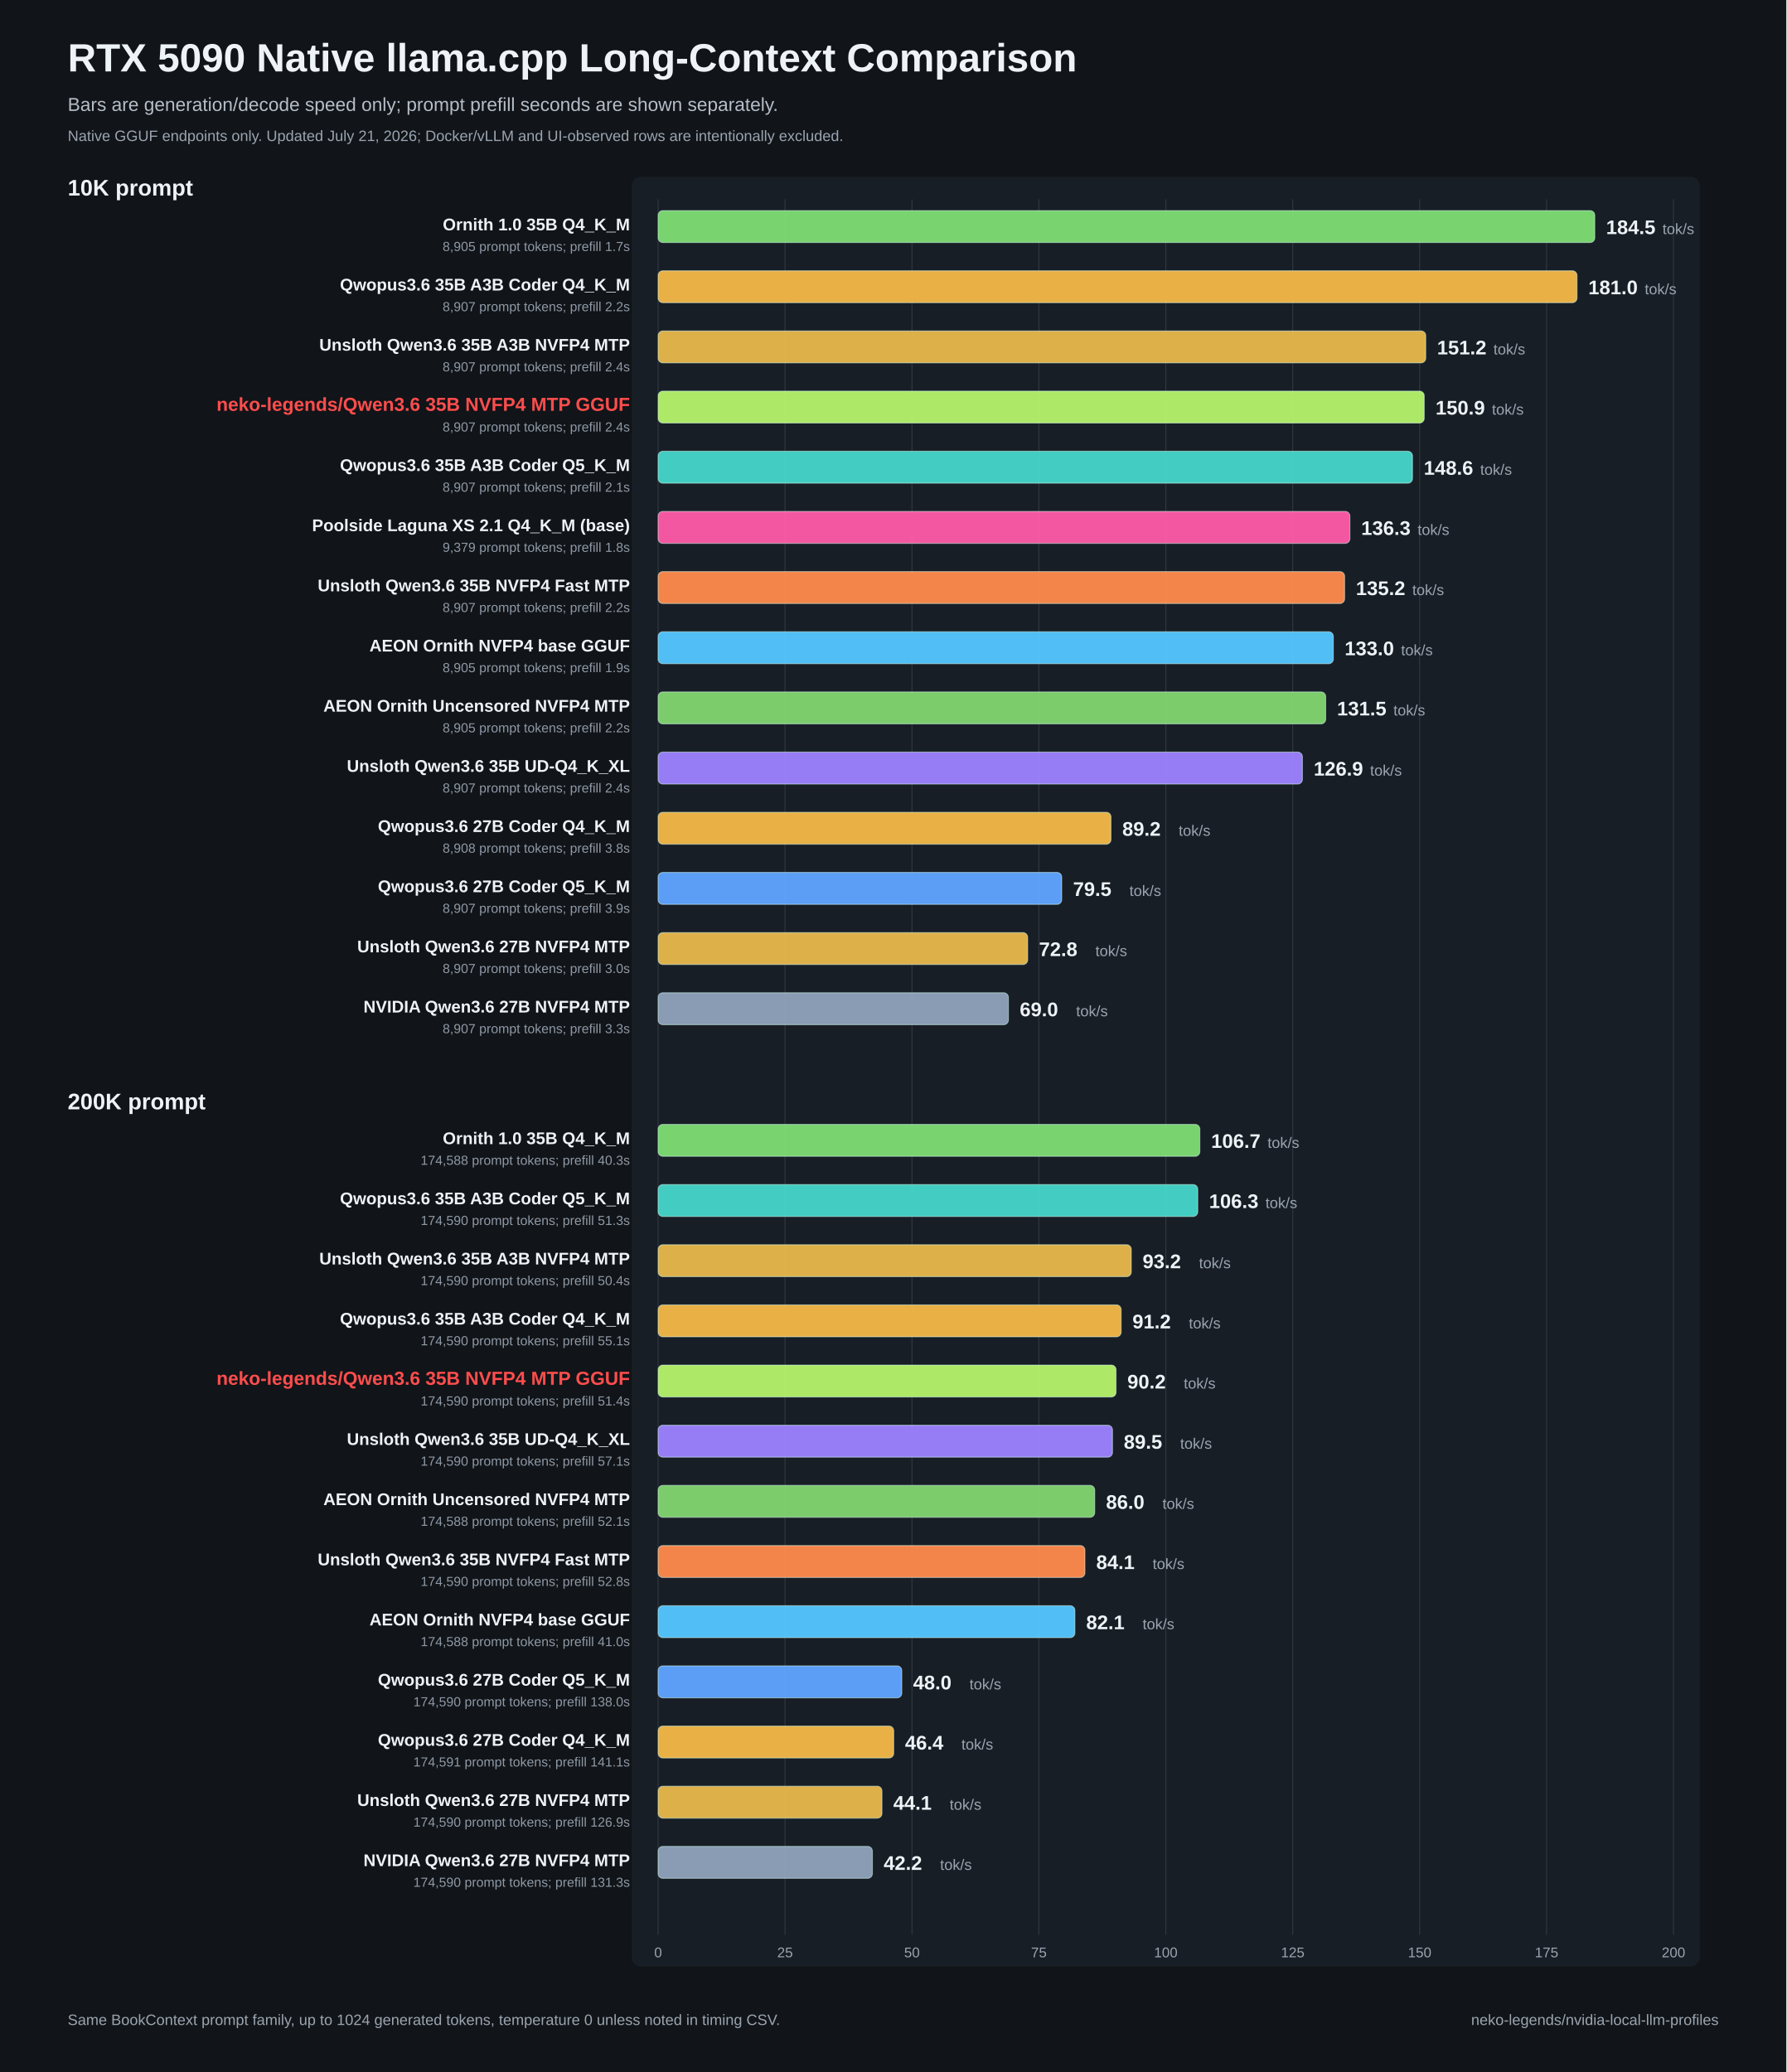
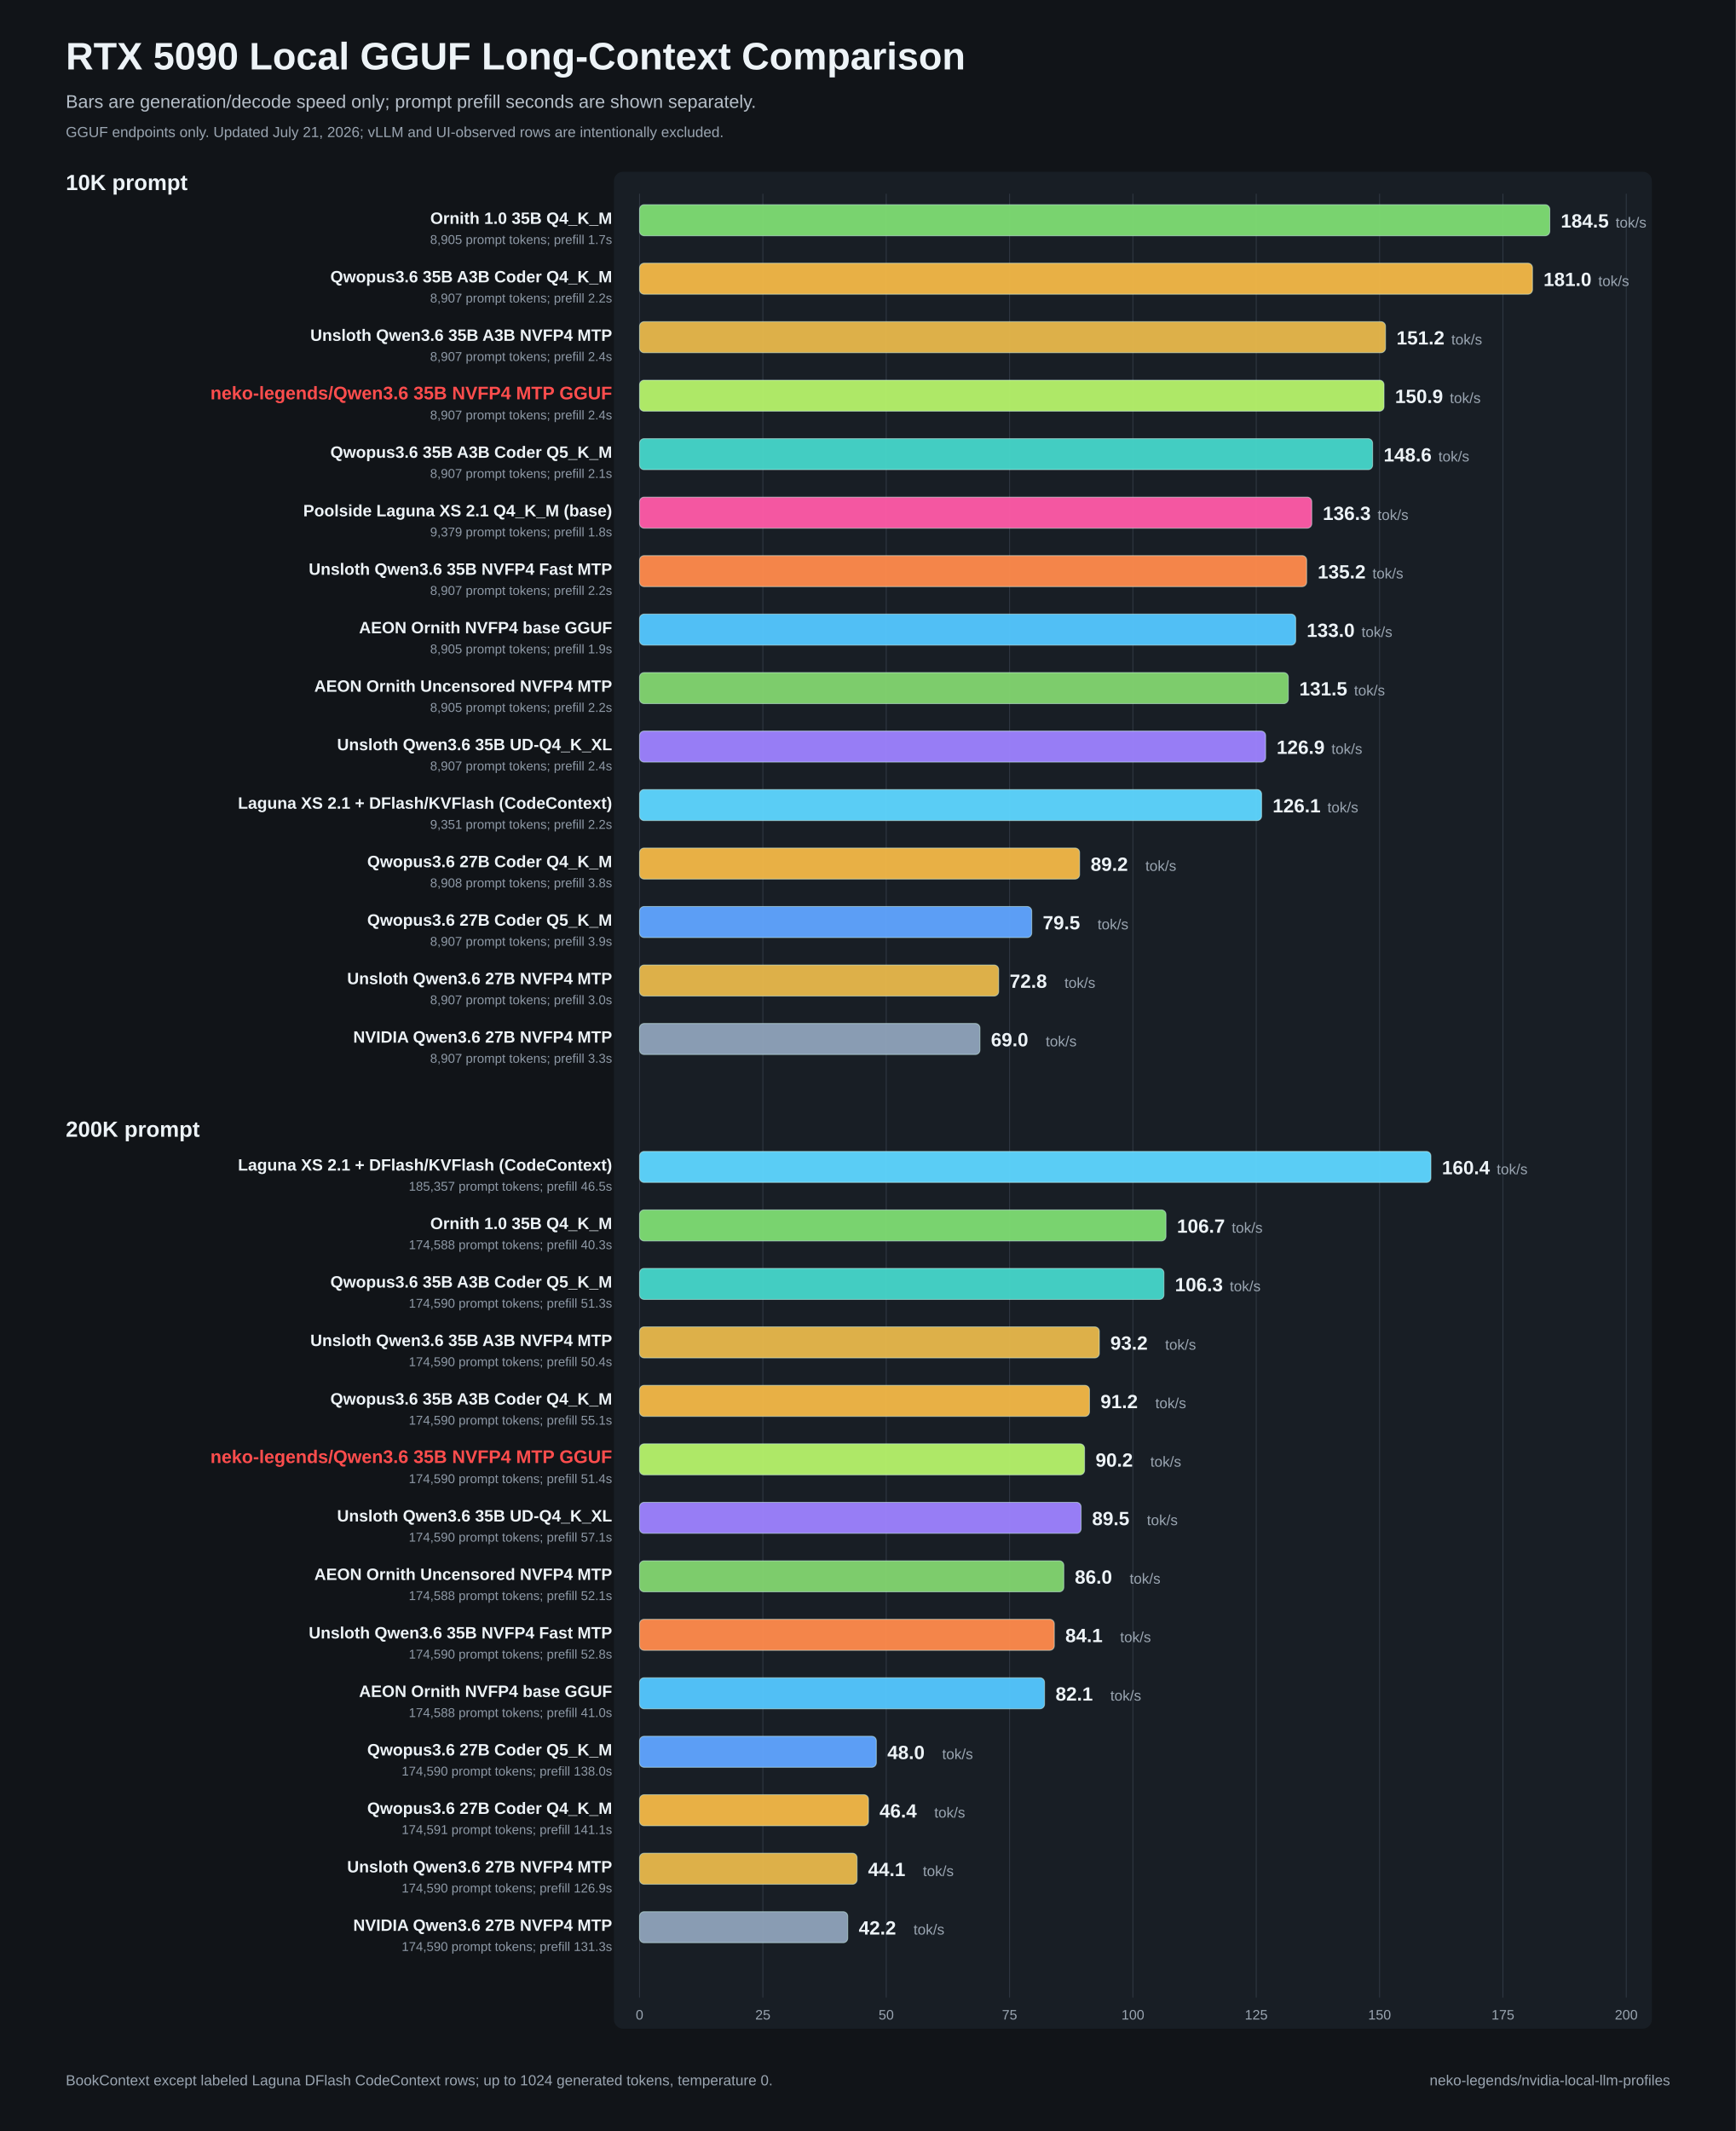
- <svg xmlns="http://www.w3.org/2000/svg" width="1900" height="2204" viewBox="0 0 1900 2204">
+ <svg xmlns="http://www.w3.org/2000/svg" width="1900" height="2332" viewBox="0 0 1900 2332">
  <style>
text{font-family:Segoe UI,Arial,sans-serif;letter-spacing:0}
.title{fill:#edf3f7;font-size:42px;font-weight:750}
.subtitle{fill:#b5bec8;font-size:20px}
.group{fill:#edf3f7;font-size:24px;font-weight:750}
.label{fill:#edf3f7;font-size:18px;font-weight:700}
.label-highlight{fill:#ff4d4d;font-size:20px;font-weight:900}
.detail{fill:#8e99a6;font-size:14px}
.value{fill:#edf3f7;font-size:21px;font-weight:750}
.small{fill:#9aa5b1;font-size:16px}
.axis{fill:#9aa5b1;font-size:15px}
</style>
-   <rect width="1900" height="2204" fill="#111418" />
-   <rect x="672" y="188" width="1136" height="1904" rx="10" fill="#181e25" />
-   <text x="72.0" y="76.0" class="title">RTX 5090 Native llama.cpp Long-Context Comparison</text>
+   <rect width="1900" height="2332" fill="#111418" />
+   <rect x="672" y="188" width="1136" height="2032" rx="10" fill="#181e25" />
+   <text x="72.0" y="76.0" class="title">RTX 5090 Local GGUF Long-Context Comparison</text>
  <text x="72.0" y="118.0" class="subtitle">Bars are generation/decode speed only; prompt prefill seconds are shown separately.</text>
-   <text x="72.0" y="150.0" class="small">Native GGUF endpoints only. Updated July 21, 2026; Docker/vLLM and UI-observed rows are intentionally excluded.</text>
-   <line x1="700.0" y1="212" x2="700.0" y2="2058" stroke="#2f3742" stroke-width="1" />
-   <text x="700.0" y="2082.0" class="axis" text-anchor="middle">0</text>
-   <line x1="835.0" y1="212" x2="835.0" y2="2058" stroke="#2f3742" stroke-width="1" />
-   <text x="835.0" y="2082.0" class="axis" text-anchor="middle">25</text>
-   <line x1="970.0" y1="212" x2="970.0" y2="2058" stroke="#2f3742" stroke-width="1" />
-   <text x="970.0" y="2082.0" class="axis" text-anchor="middle">50</text>
-   <line x1="1105.0" y1="212" x2="1105.0" y2="2058" stroke="#2f3742" stroke-width="1" />
-   <text x="1105.0" y="2082.0" class="axis" text-anchor="middle">75</text>
-   <line x1="1240.0" y1="212" x2="1240.0" y2="2058" stroke="#2f3742" stroke-width="1" />
-   <text x="1240.0" y="2082.0" class="axis" text-anchor="middle">100</text>
-   <line x1="1375.0" y1="212" x2="1375.0" y2="2058" stroke="#2f3742" stroke-width="1" />
-   <text x="1375.0" y="2082.0" class="axis" text-anchor="middle">125</text>
-   <line x1="1510.0" y1="212" x2="1510.0" y2="2058" stroke="#2f3742" stroke-width="1" />
-   <text x="1510.0" y="2082.0" class="axis" text-anchor="middle">150</text>
-   <line x1="1645.0" y1="212" x2="1645.0" y2="2058" stroke="#2f3742" stroke-width="1" />
-   <text x="1645.0" y="2082.0" class="axis" text-anchor="middle">175</text>
-   <line x1="1780.0" y1="212" x2="1780.0" y2="2058" stroke="#2f3742" stroke-width="1" />
-   <text x="1780.0" y="2082.0" class="axis" text-anchor="middle">200</text>
+   <text x="72.0" y="150.0" class="small">GGUF endpoints only. Updated July 21, 2026; vLLM and UI-observed rows are intentionally excluded.</text>
+   <line x1="700.0" y1="212" x2="700.0" y2="2186" stroke="#2f3742" stroke-width="1" />
+   <text x="700.0" y="2210.0" class="axis" text-anchor="middle">0</text>
+   <line x1="835.0" y1="212" x2="835.0" y2="2186" stroke="#2f3742" stroke-width="1" />
+   <text x="835.0" y="2210.0" class="axis" text-anchor="middle">25</text>
+   <line x1="970.0" y1="212" x2="970.0" y2="2186" stroke="#2f3742" stroke-width="1" />
+   <text x="970.0" y="2210.0" class="axis" text-anchor="middle">50</text>
+   <line x1="1105.0" y1="212" x2="1105.0" y2="2186" stroke="#2f3742" stroke-width="1" />
+   <text x="1105.0" y="2210.0" class="axis" text-anchor="middle">75</text>
+   <line x1="1240.0" y1="212" x2="1240.0" y2="2186" stroke="#2f3742" stroke-width="1" />
+   <text x="1240.0" y="2210.0" class="axis" text-anchor="middle">100</text>
+   <line x1="1375.0" y1="212" x2="1375.0" y2="2186" stroke="#2f3742" stroke-width="1" />
+   <text x="1375.0" y="2210.0" class="axis" text-anchor="middle">125</text>
+   <line x1="1510.0" y1="212" x2="1510.0" y2="2186" stroke="#2f3742" stroke-width="1" />
+   <text x="1510.0" y="2210.0" class="axis" text-anchor="middle">150</text>
+   <line x1="1645.0" y1="212" x2="1645.0" y2="2186" stroke="#2f3742" stroke-width="1" />
+   <text x="1645.0" y="2210.0" class="axis" text-anchor="middle">175</text>
+   <line x1="1780.0" y1="212" x2="1780.0" y2="2186" stroke="#2f3742" stroke-width="1" />
+   <text x="1780.0" y="2210.0" class="axis" text-anchor="middle">200</text>
  <text x="72.0" y="208.0" class="group">10K prompt</text>
  <text x="670.0" y="245.0" class="label" text-anchor="end">Ornith 1.0 35B Q4_K_M</text>
  <text x="670.0" y="267.0" class="detail" text-anchor="end">8,905 prompt tokens; prefill 1.7s</text>
  <rect x="700" y="224" width="996.3" height="34" rx="5" fill="#7edc72" opacity="0.95" />
  <rect x="700" y="224" width="996.3" height="34" rx="5" fill="none" stroke="#d9fff8" stroke-opacity="0.50" />
  <text x="1708.3" y="249.0" class="value">184.5</text>
  <text x="1768.3" y="249.0" class="small">tok/s</text>
  <text x="670.0" y="309.0" class="label" text-anchor="end">Qwopus3.6 35B A3B Coder Q4_K_M</text>
  <text x="670.0" y="331.0" class="detail" text-anchor="end">8,907 prompt tokens; prefill 2.2s</text>
  <rect x="700" y="288" width="977.4" height="34" rx="5" fill="#f2b846" opacity="0.95" />
  <rect x="700" y="288" width="977.4" height="34" rx="5" fill="none" stroke="#d9fff8" stroke-opacity="0.50" />
  <text x="1689.4" y="313.0" class="value">181.0</text>
  <text x="1749.4" y="313.0" class="small">tok/s</text>
  <text x="670.0" y="373.0" class="label" text-anchor="end">Unsloth Qwen3.6 35B A3B NVFP4 MTP</text>
  <text x="670.0" y="395.0" class="detail" text-anchor="end">8,907 prompt tokens; prefill 2.4s</text>
  <rect x="700" y="352" width="816.5" height="34" rx="5" fill="#e7b84b" opacity="0.95" />
  <rect x="700" y="352" width="816.5" height="34" rx="5" fill="none" stroke="#d9fff8" stroke-opacity="0.50" />
  <text x="1528.5" y="377.0" class="value">151.2</text>
  <text x="1588.5" y="377.0" class="small">tok/s</text>
  <text x="670.0" y="437.0" class="label-highlight" text-anchor="end">neko-legends/Qwen3.6 35B NVFP4 MTP GGUF</text>
  <text x="670.0" y="459.0" class="detail" text-anchor="end">8,907 prompt tokens; prefill 2.4s</text>
  <rect x="700" y="416" width="814.9" height="34" rx="5" fill="#b6f26a" opacity="0.95" />
  <rect x="700" y="416" width="814.9" height="34" rx="5" fill="none" stroke="#d9fff8" stroke-opacity="0.50" />
  <text x="1526.9" y="441.0" class="value">150.9</text>
  <text x="1586.9" y="441.0" class="small">tok/s</text>
  <text x="670.0" y="501.0" class="label" text-anchor="end">Qwopus3.6 35B A3B Coder Q5_K_M</text>
  <text x="670.0" y="523.0" class="detail" text-anchor="end">8,907 prompt tokens; prefill 2.1s</text>
  <rect x="700" y="480" width="802.4" height="34" rx="5" fill="#45d6c9" opacity="0.95" />
  <rect x="700" y="480" width="802.4" height="34" rx="5" fill="none" stroke="#d9fff8" stroke-opacity="0.50" />
  <text x="1514.4" y="505.0" class="value">148.6</text>
  <text x="1574.4" y="505.0" class="small">tok/s</text>
  <text x="670.0" y="565.0" class="label" text-anchor="end">Poolside Laguna XS 2.1 Q4_K_M (base)</text>
  <text x="670.0" y="587.0" class="detail" text-anchor="end">9,379 prompt tokens; prefill 1.8s</text>
  <rect x="700" y="544" width="735.8" height="34" rx="5" fill="#ff5aa7" opacity="0.95" />
  <rect x="700" y="544" width="735.8" height="34" rx="5" fill="none" stroke="#d9fff8" stroke-opacity="0.50" />
  <text x="1447.8" y="569.0" class="value">136.3</text>
  <text x="1507.8" y="569.0" class="small">tok/s</text>
  <text x="670.0" y="629.0" class="label" text-anchor="end">Unsloth Qwen3.6 35B NVFP4 Fast MTP</text>
  <text x="670.0" y="651.0" class="detail" text-anchor="end">8,907 prompt tokens; prefill 2.2s</text>
  <rect x="700" y="608" width="730.2" height="34" rx="5" fill="#ff8a4c" opacity="0.95" />
  <rect x="700" y="608" width="730.2" height="34" rx="5" fill="none" stroke="#d9fff8" stroke-opacity="0.50" />
  <text x="1442.2" y="633.0" class="value">135.2</text>
  <text x="1502.2" y="633.0" class="small">tok/s</text>
  <text x="670.0" y="693.0" class="label" text-anchor="end">AEON Ornith NVFP4 base GGUF</text>
  <text x="670.0" y="715.0" class="detail" text-anchor="end">8,905 prompt tokens; prefill 1.9s</text>
  <rect x="700" y="672" width="718.2" height="34" rx="5" fill="#54c7ff" opacity="0.95" />
  <rect x="700" y="672" width="718.2" height="34" rx="5" fill="none" stroke="#d9fff8" stroke-opacity="0.50" />
  <text x="1430.2" y="697.0" class="value">133.0</text>
  <text x="1490.2" y="697.0" class="small">tok/s</text>
  <text x="670.0" y="757.0" class="label" text-anchor="end">AEON Ornith Uncensored NVFP4 MTP</text>
  <text x="670.0" y="779.0" class="detail" text-anchor="end">8,905 prompt tokens; prefill 2.2s</text>
  <rect x="700" y="736" width="710.1" height="34" rx="5" fill="#82d56f" opacity="0.95" />
  <rect x="700" y="736" width="710.1" height="34" rx="5" fill="none" stroke="#d9fff8" stroke-opacity="0.50" />
  <text x="1422.1" y="761.0" class="value">131.5</text>
  <text x="1482.1" y="761.0" class="small">tok/s</text>
  <text x="670.0" y="821.0" class="label" text-anchor="end">Unsloth Qwen3.6 35B UD-Q4_K_XL</text>
  <text x="670.0" y="843.0" class="detail" text-anchor="end">8,907 prompt tokens; prefill 2.4s</text>
  <rect x="700" y="800" width="685.3" height="34" rx="5" fill="#9d82ff" opacity="0.95" />
  <rect x="700" y="800" width="685.3" height="34" rx="5" fill="none" stroke="#d9fff8" stroke-opacity="0.50" />
  <text x="1397.3" y="825.0" class="value">126.9</text>
  <text x="1457.3" y="825.0" class="small">tok/s</text>
-   <text x="670.0" y="885.0" class="label" text-anchor="end">Qwopus3.6 27B Coder Q4_K_M</text>
-   <text x="670.0" y="907.0" class="detail" text-anchor="end">8,908 prompt tokens; prefill 3.8s</text>
-   <rect x="700" y="864" width="481.7" height="34" rx="5" fill="#f2b846" opacity="0.95" />
-   <rect x="700" y="864" width="481.7" height="34" rx="5" fill="none" stroke="#d9fff8" stroke-opacity="0.50" />
-   <text x="1193.7" y="889.0" class="value">89.2</text>
-   <text x="1253.7" y="889.0" class="small">tok/s</text>
-   <text x="670.0" y="949.0" class="label" text-anchor="end">Qwopus3.6 27B Coder Q5_K_M</text>
-   <text x="670.0" y="971.0" class="detail" text-anchor="end">8,907 prompt tokens; prefill 3.9s</text>
-   <rect x="700" y="928" width="429.3" height="34" rx="5" fill="#60a5ff" opacity="0.95" />
-   <rect x="700" y="928" width="429.3" height="34" rx="5" fill="none" stroke="#d9fff8" stroke-opacity="0.50" />
-   <text x="1141.3" y="953.0" class="value">79.5</text>
-   <text x="1201.3" y="953.0" class="small">tok/s</text>
-   <text x="670.0" y="1013.0" class="label" text-anchor="end">Unsloth Qwen3.6 27B NVFP4 MTP</text>
-   <text x="670.0" y="1035.0" class="detail" text-anchor="end">8,907 prompt tokens; prefill 3.0s</text>
-   <rect x="700" y="992" width="393.1" height="34" rx="5" fill="#e7b84b" opacity="0.95" />
-   <rect x="700" y="992" width="393.1" height="34" rx="5" fill="none" stroke="#d9fff8" stroke-opacity="0.50" />
-   <text x="1105.1" y="1017.0" class="value">72.8</text>
-   <text x="1165.1" y="1017.0" class="small">tok/s</text>
-   <text x="670.0" y="1077.0" class="label" text-anchor="end">NVIDIA Qwen3.6 27B NVFP4 MTP</text>
-   <text x="670.0" y="1099.0" class="detail" text-anchor="end">8,907 prompt tokens; prefill 3.3s</text>
-   <rect x="700" y="1056" width="372.6" height="34" rx="5" fill="#8fa3ba" opacity="0.95" />
-   <rect x="700" y="1056" width="372.6" height="34" rx="5" fill="none" stroke="#d9fff8" stroke-opacity="0.50" />
-   <text x="1084.6" y="1081.0" class="value">69.0</text>
-   <text x="1144.6" y="1081.0" class="small">tok/s</text>
-   <text x="72.0" y="1180.0" class="group">200K prompt</text>
-   <text x="670.0" y="1217.0" class="label" text-anchor="end">Ornith 1.0 35B Q4_K_M</text>
-   <text x="670.0" y="1239.0" class="detail" text-anchor="end">174,588 prompt tokens; prefill 40.3s</text>
-   <rect x="700" y="1196" width="576.2" height="34" rx="5" fill="#7edc72" opacity="0.95" />
-   <rect x="700" y="1196" width="576.2" height="34" rx="5" fill="none" stroke="#d9fff8" stroke-opacity="0.50" />
-   <text x="1288.2" y="1221.0" class="value">106.7</text>
-   <text x="1348.2" y="1221.0" class="small">tok/s</text>
-   <text x="670.0" y="1281.0" class="label" text-anchor="end">Qwopus3.6 35B A3B Coder Q5_K_M</text>
-   <text x="670.0" y="1303.0" class="detail" text-anchor="end">174,590 prompt tokens; prefill 51.3s</text>
-   <rect x="700" y="1260" width="574.0" height="34" rx="5" fill="#45d6c9" opacity="0.95" />
-   <rect x="700" y="1260" width="574.0" height="34" rx="5" fill="none" stroke="#d9fff8" stroke-opacity="0.50" />
-   <text x="1286.0" y="1285.0" class="value">106.3</text>
-   <text x="1346.0" y="1285.0" class="small">tok/s</text>
-   <text x="670.0" y="1345.0" class="label" text-anchor="end">Unsloth Qwen3.6 35B A3B NVFP4 MTP</text>
-   <text x="670.0" y="1367.0" class="detail" text-anchor="end">174,590 prompt tokens; prefill 50.4s</text>
-   <rect x="700" y="1324" width="503.3" height="34" rx="5" fill="#e7b84b" opacity="0.95" />
-   <rect x="700" y="1324" width="503.3" height="34" rx="5" fill="none" stroke="#d9fff8" stroke-opacity="0.50" />
-   <text x="1215.3" y="1349.0" class="value">93.2</text>
-   <text x="1275.3" y="1349.0" class="small">tok/s</text>
-   <text x="670.0" y="1409.0" class="label" text-anchor="end">Qwopus3.6 35B A3B Coder Q4_K_M</text>
-   <text x="670.0" y="1431.0" class="detail" text-anchor="end">174,590 prompt tokens; prefill 55.1s</text>
-   <rect x="700" y="1388" width="492.5" height="34" rx="5" fill="#f2b846" opacity="0.95" />
-   <rect x="700" y="1388" width="492.5" height="34" rx="5" fill="none" stroke="#d9fff8" stroke-opacity="0.50" />
-   <text x="1204.5" y="1413.0" class="value">91.2</text>
-   <text x="1264.5" y="1413.0" class="small">tok/s</text>
-   <text x="670.0" y="1473.0" class="label-highlight" text-anchor="end">neko-legends/Qwen3.6 35B NVFP4 MTP GGUF</text>
-   <text x="670.0" y="1495.0" class="detail" text-anchor="end">174,590 prompt tokens; prefill 51.4s</text>
-   <rect x="700" y="1452" width="487.1" height="34" rx="5" fill="#b6f26a" opacity="0.95" />
-   <rect x="700" y="1452" width="487.1" height="34" rx="5" fill="none" stroke="#d9fff8" stroke-opacity="0.50" />
-   <text x="1199.1" y="1477.0" class="value">90.2</text>
-   <text x="1259.1" y="1477.0" class="small">tok/s</text>
-   <text x="670.0" y="1537.0" class="label" text-anchor="end">Unsloth Qwen3.6 35B UD-Q4_K_XL</text>
-   <text x="670.0" y="1559.0" class="detail" text-anchor="end">174,590 prompt tokens; prefill 57.1s</text>
-   <rect x="700" y="1516" width="483.3" height="34" rx="5" fill="#9d82ff" opacity="0.95" />
-   <rect x="700" y="1516" width="483.3" height="34" rx="5" fill="none" stroke="#d9fff8" stroke-opacity="0.50" />
-   <text x="1195.3" y="1541.0" class="value">89.5</text>
-   <text x="1255.3" y="1541.0" class="small">tok/s</text>
-   <text x="670.0" y="1601.0" class="label" text-anchor="end">AEON Ornith Uncensored NVFP4 MTP</text>
-   <text x="670.0" y="1623.0" class="detail" text-anchor="end">174,588 prompt tokens; prefill 52.1s</text>
-   <rect x="700" y="1580" width="464.4" height="34" rx="5" fill="#82d56f" opacity="0.95" />
-   <rect x="700" y="1580" width="464.4" height="34" rx="5" fill="none" stroke="#d9fff8" stroke-opacity="0.50" />
-   <text x="1176.4" y="1605.0" class="value">86.0</text>
-   <text x="1236.4" y="1605.0" class="small">tok/s</text>
-   <text x="670.0" y="1665.0" class="label" text-anchor="end">Unsloth Qwen3.6 35B NVFP4 Fast MTP</text>
-   <text x="670.0" y="1687.0" class="detail" text-anchor="end">174,590 prompt tokens; prefill 52.8s</text>
-   <rect x="700" y="1644" width="454.0" height="34" rx="5" fill="#ff8a4c" opacity="0.95" />
-   <rect x="700" y="1644" width="454.0" height="34" rx="5" fill="none" stroke="#d9fff8" stroke-opacity="0.50" />
-   <text x="1166.0" y="1669.0" class="value">84.1</text>
-   <text x="1226.0" y="1669.0" class="small">tok/s</text>
-   <text x="670.0" y="1729.0" class="label" text-anchor="end">AEON Ornith NVFP4 base GGUF</text>
-   <text x="670.0" y="1751.0" class="detail" text-anchor="end">174,588 prompt tokens; prefill 41.0s</text>
-   <rect x="700" y="1708" width="443.3" height="34" rx="5" fill="#54c7ff" opacity="0.95" />
-   <rect x="700" y="1708" width="443.3" height="34" rx="5" fill="none" stroke="#d9fff8" stroke-opacity="0.50" />
-   <text x="1155.3" y="1733.0" class="value">82.1</text>
-   <text x="1215.3" y="1733.0" class="small">tok/s</text>
-   <text x="670.0" y="1793.0" class="label" text-anchor="end">Qwopus3.6 27B Coder Q5_K_M</text>
-   <text x="670.0" y="1815.0" class="detail" text-anchor="end">174,590 prompt tokens; prefill 138.0s</text>
-   <rect x="700" y="1772" width="259.2" height="34" rx="5" fill="#60a5ff" opacity="0.95" />
-   <rect x="700" y="1772" width="259.2" height="34" rx="5" fill="none" stroke="#d9fff8" stroke-opacity="0.50" />
-   <text x="971.2" y="1797.0" class="value">48.0</text>
-   <text x="1031.2" y="1797.0" class="small">tok/s</text>
-   <text x="670.0" y="1857.0" class="label" text-anchor="end">Qwopus3.6 27B Coder Q4_K_M</text>
-   <text x="670.0" y="1879.0" class="detail" text-anchor="end">174,591 prompt tokens; prefill 141.1s</text>
-   <rect x="700" y="1836" width="250.6" height="34" rx="5" fill="#f2b846" opacity="0.95" />
-   <rect x="700" y="1836" width="250.6" height="34" rx="5" fill="none" stroke="#d9fff8" stroke-opacity="0.50" />
-   <text x="962.6" y="1861.0" class="value">46.4</text>
-   <text x="1022.6" y="1861.0" class="small">tok/s</text>
-   <text x="670.0" y="1921.0" class="label" text-anchor="end">Unsloth Qwen3.6 27B NVFP4 MTP</text>
-   <text x="670.0" y="1943.0" class="detail" text-anchor="end">174,590 prompt tokens; prefill 126.9s</text>
-   <rect x="700" y="1900" width="238.1" height="34" rx="5" fill="#e7b84b" opacity="0.95" />
-   <rect x="700" y="1900" width="238.1" height="34" rx="5" fill="none" stroke="#d9fff8" stroke-opacity="0.50" />
-   <text x="950.1" y="1925.0" class="value">44.1</text>
-   <text x="1010.1" y="1925.0" class="small">tok/s</text>
-   <text x="670.0" y="1985.0" class="label" text-anchor="end">NVIDIA Qwen3.6 27B NVFP4 MTP</text>
-   <text x="670.0" y="2007.0" class="detail" text-anchor="end">174,590 prompt tokens; prefill 131.3s</text>
-   <rect x="700" y="1964" width="227.9" height="34" rx="5" fill="#8fa3ba" opacity="0.95" />
-   <rect x="700" y="1964" width="227.9" height="34" rx="5" fill="none" stroke="#d9fff8" stroke-opacity="0.50" />
-   <text x="939.9" y="1989.0" class="value">42.2</text>
-   <text x="999.9" y="1989.0" class="small">tok/s</text>
-   <text x="72.0" y="2154.0" class="small">Same BookContext prompt family, up to 1024 generated tokens, temperature 0 unless noted in timing CSV.</text>
-   <text x="1828.0" y="2154.0" class="small" text-anchor="end">neko-legends/nvidia-local-llm-profiles</text>
+   <text x="670.0" y="885.0" class="label" text-anchor="end">Laguna XS 2.1 + DFlash/KVFlash (CodeContext)</text>
+   <text x="670.0" y="907.0" class="detail" text-anchor="end">9,351 prompt tokens; prefill 2.2s</text>
+   <rect x="700" y="864" width="680.9" height="34" rx="5" fill="#5dd6ff" opacity="0.95" />
+   <rect x="700" y="864" width="680.9" height="34" rx="5" fill="none" stroke="#d9fff8" stroke-opacity="0.50" />
+   <text x="1392.9" y="889.0" class="value">126.1</text>
+   <text x="1452.9" y="889.0" class="small">tok/s</text>
+   <text x="670.0" y="949.0" class="label" text-anchor="end">Qwopus3.6 27B Coder Q4_K_M</text>
+   <text x="670.0" y="971.0" class="detail" text-anchor="end">8,908 prompt tokens; prefill 3.8s</text>
+   <rect x="700" y="928" width="481.7" height="34" rx="5" fill="#f2b846" opacity="0.95" />
+   <rect x="700" y="928" width="481.7" height="34" rx="5" fill="none" stroke="#d9fff8" stroke-opacity="0.50" />
+   <text x="1193.7" y="953.0" class="value">89.2</text>
+   <text x="1253.7" y="953.0" class="small">tok/s</text>
+   <text x="670.0" y="1013.0" class="label" text-anchor="end">Qwopus3.6 27B Coder Q5_K_M</text>
+   <text x="670.0" y="1035.0" class="detail" text-anchor="end">8,907 prompt tokens; prefill 3.9s</text>
+   <rect x="700" y="992" width="429.3" height="34" rx="5" fill="#60a5ff" opacity="0.95" />
+   <rect x="700" y="992" width="429.3" height="34" rx="5" fill="none" stroke="#d9fff8" stroke-opacity="0.50" />
+   <text x="1141.3" y="1017.0" class="value">79.5</text>
+   <text x="1201.3" y="1017.0" class="small">tok/s</text>
+   <text x="670.0" y="1077.0" class="label" text-anchor="end">Unsloth Qwen3.6 27B NVFP4 MTP</text>
+   <text x="670.0" y="1099.0" class="detail" text-anchor="end">8,907 prompt tokens; prefill 3.0s</text>
+   <rect x="700" y="1056" width="393.1" height="34" rx="5" fill="#e7b84b" opacity="0.95" />
+   <rect x="700" y="1056" width="393.1" height="34" rx="5" fill="none" stroke="#d9fff8" stroke-opacity="0.50" />
+   <text x="1105.1" y="1081.0" class="value">72.8</text>
+   <text x="1165.1" y="1081.0" class="small">tok/s</text>
+   <text x="670.0" y="1141.0" class="label" text-anchor="end">NVIDIA Qwen3.6 27B NVFP4 MTP</text>
+   <text x="670.0" y="1163.0" class="detail" text-anchor="end">8,907 prompt tokens; prefill 3.3s</text>
+   <rect x="700" y="1120" width="372.6" height="34" rx="5" fill="#8fa3ba" opacity="0.95" />
+   <rect x="700" y="1120" width="372.6" height="34" rx="5" fill="none" stroke="#d9fff8" stroke-opacity="0.50" />
+   <text x="1084.6" y="1145.0" class="value">69.0</text>
+   <text x="1144.6" y="1145.0" class="small">tok/s</text>
+   <text x="72.0" y="1244.0" class="group">200K prompt</text>
+   <text x="670.0" y="1281.0" class="label" text-anchor="end">Laguna XS 2.1 + DFlash/KVFlash (CodeContext)</text>
+   <text x="670.0" y="1303.0" class="detail" text-anchor="end">185,357 prompt tokens; prefill 46.5s</text>
+   <rect x="700" y="1260" width="866.2" height="34" rx="5" fill="#5dd6ff" opacity="0.95" />
+   <rect x="700" y="1260" width="866.2" height="34" rx="5" fill="none" stroke="#d9fff8" stroke-opacity="0.50" />
+   <text x="1578.2" y="1285.0" class="value">160.4</text>
+   <text x="1638.2" y="1285.0" class="small">tok/s</text>
+   <text x="670.0" y="1345.0" class="label" text-anchor="end">Ornith 1.0 35B Q4_K_M</text>
+   <text x="670.0" y="1367.0" class="detail" text-anchor="end">174,588 prompt tokens; prefill 40.3s</text>
+   <rect x="700" y="1324" width="576.2" height="34" rx="5" fill="#7edc72" opacity="0.95" />
+   <rect x="700" y="1324" width="576.2" height="34" rx="5" fill="none" stroke="#d9fff8" stroke-opacity="0.50" />
+   <text x="1288.2" y="1349.0" class="value">106.7</text>
+   <text x="1348.2" y="1349.0" class="small">tok/s</text>
+   <text x="670.0" y="1409.0" class="label" text-anchor="end">Qwopus3.6 35B A3B Coder Q5_K_M</text>
+   <text x="670.0" y="1431.0" class="detail" text-anchor="end">174,590 prompt tokens; prefill 51.3s</text>
+   <rect x="700" y="1388" width="574.0" height="34" rx="5" fill="#45d6c9" opacity="0.95" />
+   <rect x="700" y="1388" width="574.0" height="34" rx="5" fill="none" stroke="#d9fff8" stroke-opacity="0.50" />
+   <text x="1286.0" y="1413.0" class="value">106.3</text>
+   <text x="1346.0" y="1413.0" class="small">tok/s</text>
+   <text x="670.0" y="1473.0" class="label" text-anchor="end">Unsloth Qwen3.6 35B A3B NVFP4 MTP</text>
+   <text x="670.0" y="1495.0" class="detail" text-anchor="end">174,590 prompt tokens; prefill 50.4s</text>
+   <rect x="700" y="1452" width="503.3" height="34" rx="5" fill="#e7b84b" opacity="0.95" />
+   <rect x="700" y="1452" width="503.3" height="34" rx="5" fill="none" stroke="#d9fff8" stroke-opacity="0.50" />
+   <text x="1215.3" y="1477.0" class="value">93.2</text>
+   <text x="1275.3" y="1477.0" class="small">tok/s</text>
+   <text x="670.0" y="1537.0" class="label" text-anchor="end">Qwopus3.6 35B A3B Coder Q4_K_M</text>
+   <text x="670.0" y="1559.0" class="detail" text-anchor="end">174,590 prompt tokens; prefill 55.1s</text>
+   <rect x="700" y="1516" width="492.5" height="34" rx="5" fill="#f2b846" opacity="0.95" />
+   <rect x="700" y="1516" width="492.5" height="34" rx="5" fill="none" stroke="#d9fff8" stroke-opacity="0.50" />
+   <text x="1204.5" y="1541.0" class="value">91.2</text>
+   <text x="1264.5" y="1541.0" class="small">tok/s</text>
+   <text x="670.0" y="1601.0" class="label-highlight" text-anchor="end">neko-legends/Qwen3.6 35B NVFP4 MTP GGUF</text>
+   <text x="670.0" y="1623.0" class="detail" text-anchor="end">174,590 prompt tokens; prefill 51.4s</text>
+   <rect x="700" y="1580" width="487.1" height="34" rx="5" fill="#b6f26a" opacity="0.95" />
+   <rect x="700" y="1580" width="487.1" height="34" rx="5" fill="none" stroke="#d9fff8" stroke-opacity="0.50" />
+   <text x="1199.1" y="1605.0" class="value">90.2</text>
+   <text x="1259.1" y="1605.0" class="small">tok/s</text>
+   <text x="670.0" y="1665.0" class="label" text-anchor="end">Unsloth Qwen3.6 35B UD-Q4_K_XL</text>
+   <text x="670.0" y="1687.0" class="detail" text-anchor="end">174,590 prompt tokens; prefill 57.1s</text>
+   <rect x="700" y="1644" width="483.3" height="34" rx="5" fill="#9d82ff" opacity="0.95" />
+   <rect x="700" y="1644" width="483.3" height="34" rx="5" fill="none" stroke="#d9fff8" stroke-opacity="0.50" />
+   <text x="1195.3" y="1669.0" class="value">89.5</text>
+   <text x="1255.3" y="1669.0" class="small">tok/s</text>
+   <text x="670.0" y="1729.0" class="label" text-anchor="end">AEON Ornith Uncensored NVFP4 MTP</text>
+   <text x="670.0" y="1751.0" class="detail" text-anchor="end">174,588 prompt tokens; prefill 52.1s</text>
+   <rect x="700" y="1708" width="464.4" height="34" rx="5" fill="#82d56f" opacity="0.95" />
+   <rect x="700" y="1708" width="464.4" height="34" rx="5" fill="none" stroke="#d9fff8" stroke-opacity="0.50" />
+   <text x="1176.4" y="1733.0" class="value">86.0</text>
+   <text x="1236.4" y="1733.0" class="small">tok/s</text>
+   <text x="670.0" y="1793.0" class="label" text-anchor="end">Unsloth Qwen3.6 35B NVFP4 Fast MTP</text>
+   <text x="670.0" y="1815.0" class="detail" text-anchor="end">174,590 prompt tokens; prefill 52.8s</text>
+   <rect x="700" y="1772" width="454.0" height="34" rx="5" fill="#ff8a4c" opacity="0.95" />
+   <rect x="700" y="1772" width="454.0" height="34" rx="5" fill="none" stroke="#d9fff8" stroke-opacity="0.50" />
+   <text x="1166.0" y="1797.0" class="value">84.1</text>
+   <text x="1226.0" y="1797.0" class="small">tok/s</text>
+   <text x="670.0" y="1857.0" class="label" text-anchor="end">AEON Ornith NVFP4 base GGUF</text>
+   <text x="670.0" y="1879.0" class="detail" text-anchor="end">174,588 prompt tokens; prefill 41.0s</text>
+   <rect x="700" y="1836" width="443.3" height="34" rx="5" fill="#54c7ff" opacity="0.95" />
+   <rect x="700" y="1836" width="443.3" height="34" rx="5" fill="none" stroke="#d9fff8" stroke-opacity="0.50" />
+   <text x="1155.3" y="1861.0" class="value">82.1</text>
+   <text x="1215.3" y="1861.0" class="small">tok/s</text>
+   <text x="670.0" y="1921.0" class="label" text-anchor="end">Qwopus3.6 27B Coder Q5_K_M</text>
+   <text x="670.0" y="1943.0" class="detail" text-anchor="end">174,590 prompt tokens; prefill 138.0s</text>
+   <rect x="700" y="1900" width="259.2" height="34" rx="5" fill="#60a5ff" opacity="0.95" />
+   <rect x="700" y="1900" width="259.2" height="34" rx="5" fill="none" stroke="#d9fff8" stroke-opacity="0.50" />
+   <text x="971.2" y="1925.0" class="value">48.0</text>
+   <text x="1031.2" y="1925.0" class="small">tok/s</text>
+   <text x="670.0" y="1985.0" class="label" text-anchor="end">Qwopus3.6 27B Coder Q4_K_M</text>
+   <text x="670.0" y="2007.0" class="detail" text-anchor="end">174,591 prompt tokens; prefill 141.1s</text>
+   <rect x="700" y="1964" width="250.6" height="34" rx="5" fill="#f2b846" opacity="0.95" />
+   <rect x="700" y="1964" width="250.6" height="34" rx="5" fill="none" stroke="#d9fff8" stroke-opacity="0.50" />
+   <text x="962.6" y="1989.0" class="value">46.4</text>
+   <text x="1022.6" y="1989.0" class="small">tok/s</text>
+   <text x="670.0" y="2049.0" class="label" text-anchor="end">Unsloth Qwen3.6 27B NVFP4 MTP</text>
+   <text x="670.0" y="2071.0" class="detail" text-anchor="end">174,590 prompt tokens; prefill 126.9s</text>
+   <rect x="700" y="2028" width="238.1" height="34" rx="5" fill="#e7b84b" opacity="0.95" />
+   <rect x="700" y="2028" width="238.1" height="34" rx="5" fill="none" stroke="#d9fff8" stroke-opacity="0.50" />
+   <text x="950.1" y="2053.0" class="value">44.1</text>
+   <text x="1010.1" y="2053.0" class="small">tok/s</text>
+   <text x="670.0" y="2113.0" class="label" text-anchor="end">NVIDIA Qwen3.6 27B NVFP4 MTP</text>
+   <text x="670.0" y="2135.0" class="detail" text-anchor="end">174,590 prompt tokens; prefill 131.3s</text>
+   <rect x="700" y="2092" width="227.9" height="34" rx="5" fill="#8fa3ba" opacity="0.95" />
+   <rect x="700" y="2092" width="227.9" height="34" rx="5" fill="none" stroke="#d9fff8" stroke-opacity="0.50" />
+   <text x="939.9" y="2117.0" class="value">42.2</text>
+   <text x="999.9" y="2117.0" class="small">tok/s</text>
+   <text x="72.0" y="2282.0" class="small">BookContext except labeled Laguna DFlash CodeContext rows; up to 1024 generated tokens, temperature 0.</text>
+   <text x="1828.0" y="2282.0" class="small" text-anchor="end">neko-legends/nvidia-local-llm-profiles</text>
</svg>
